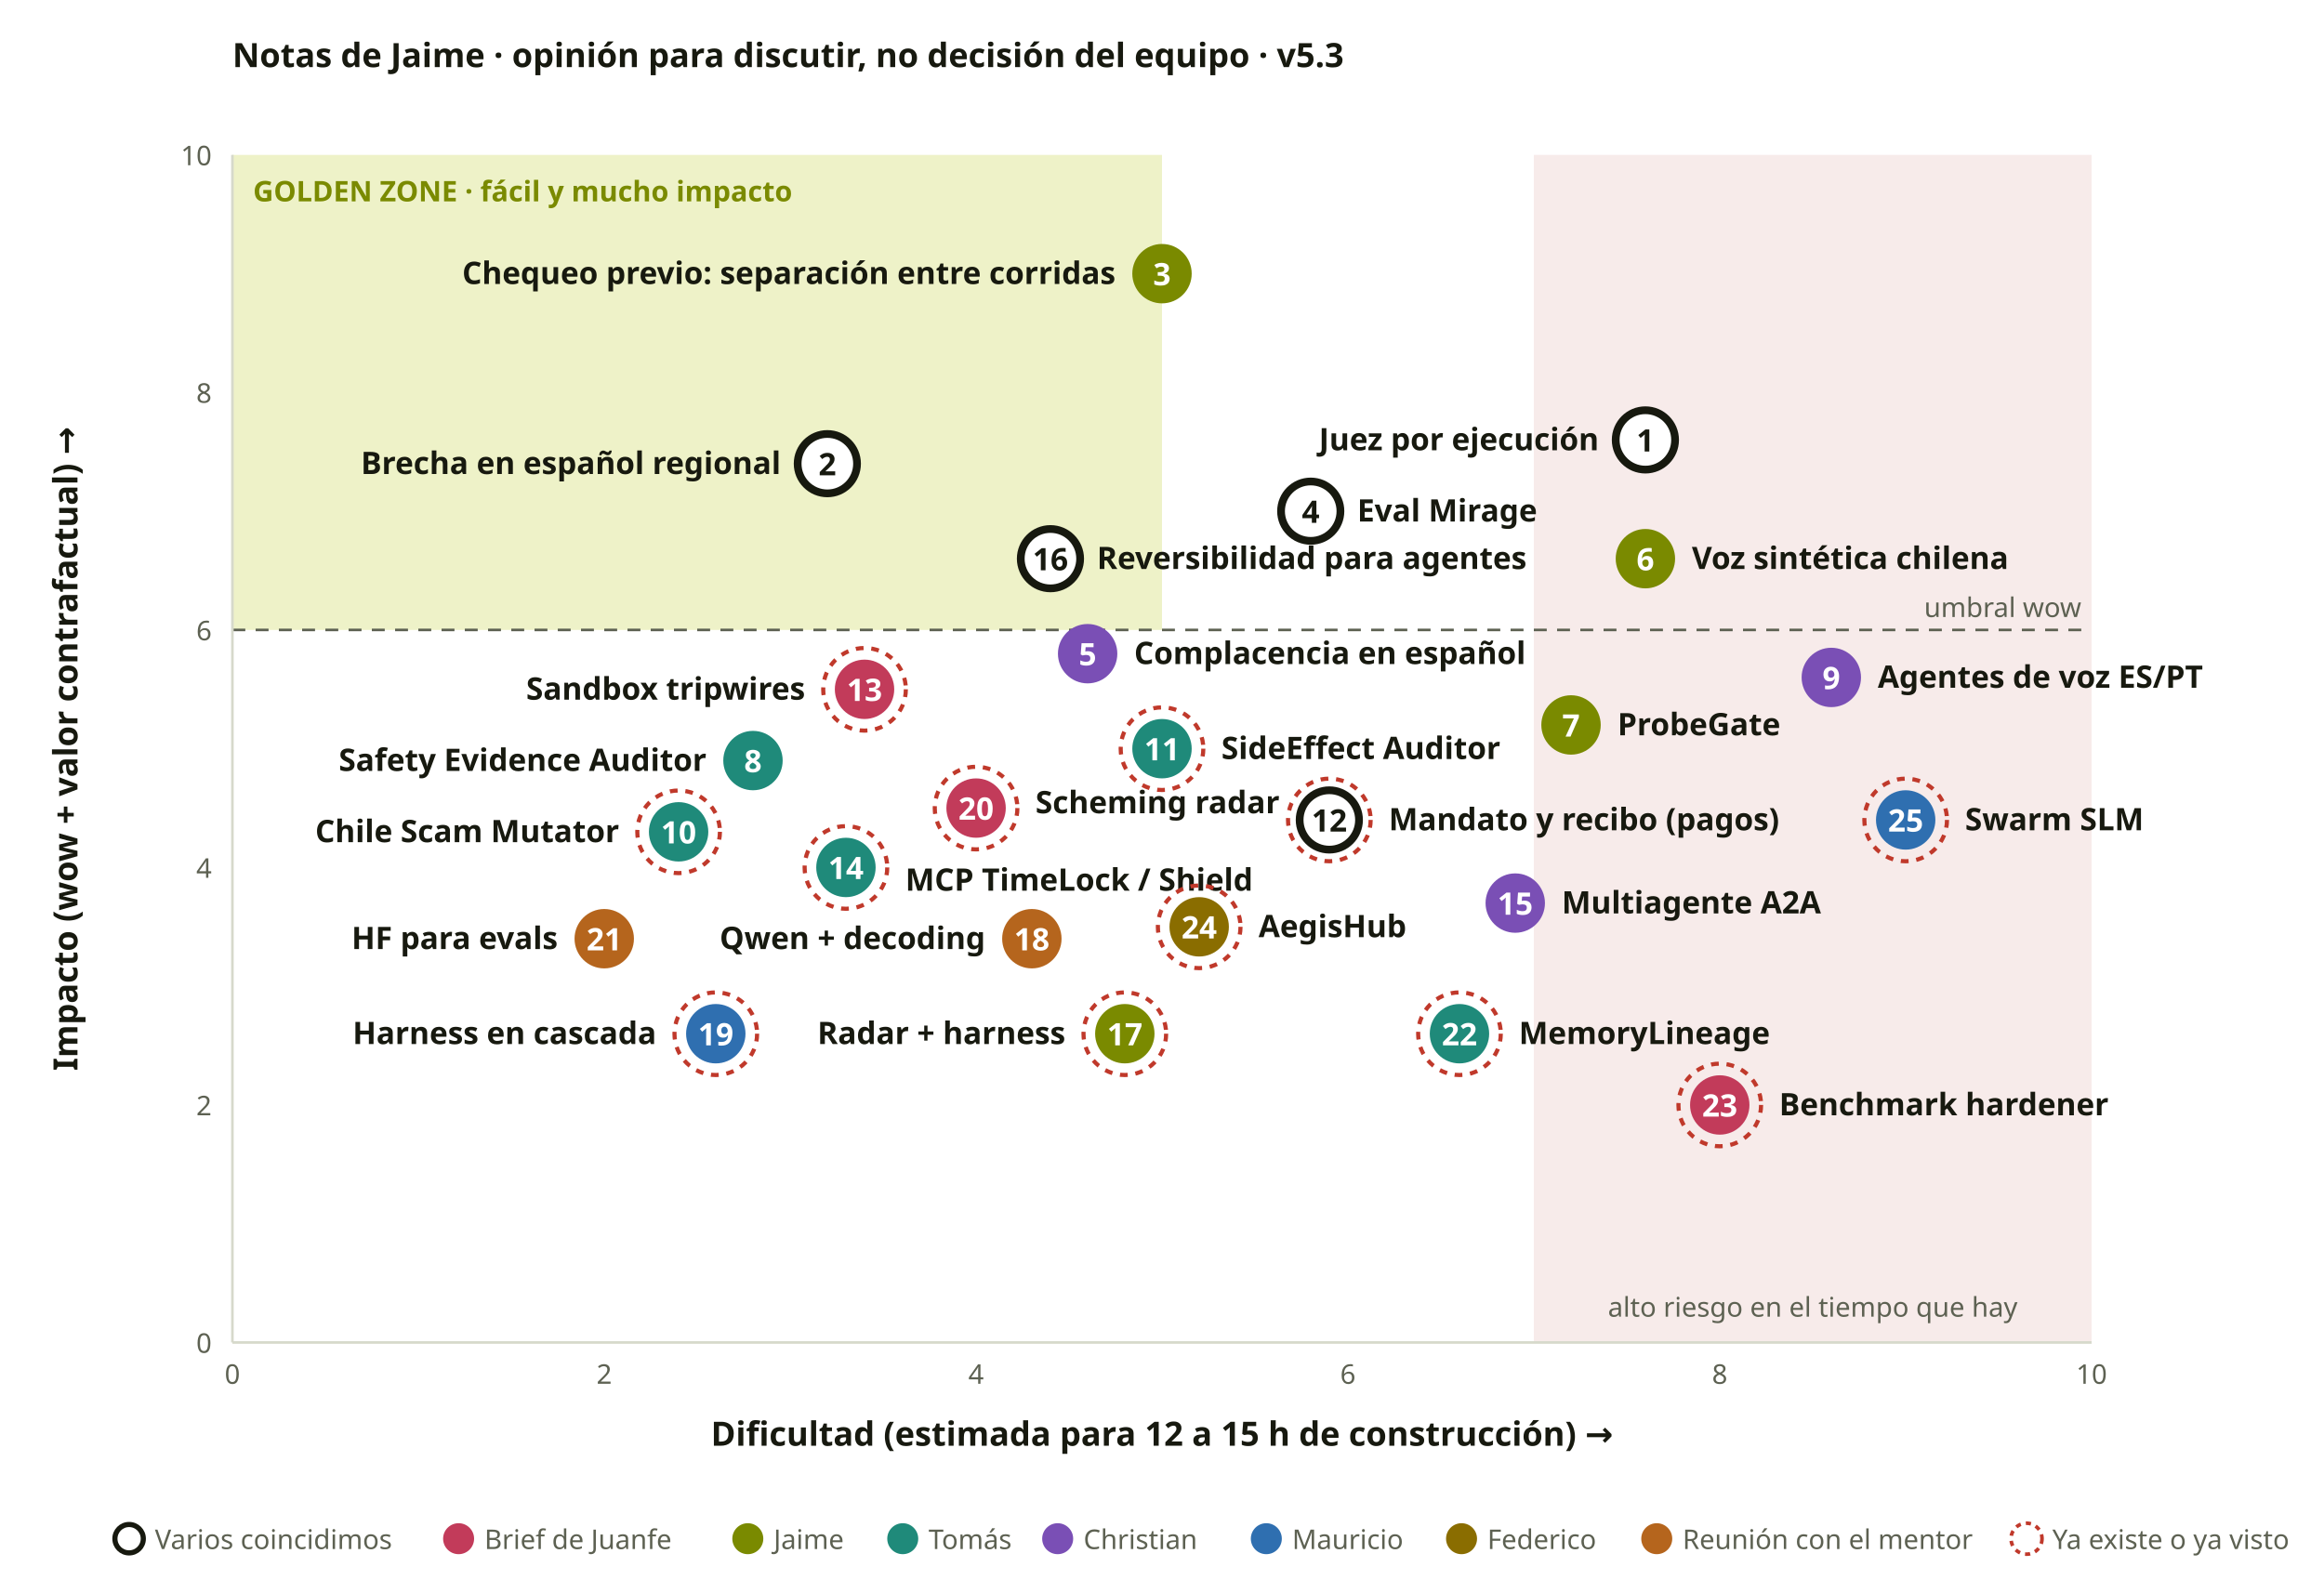
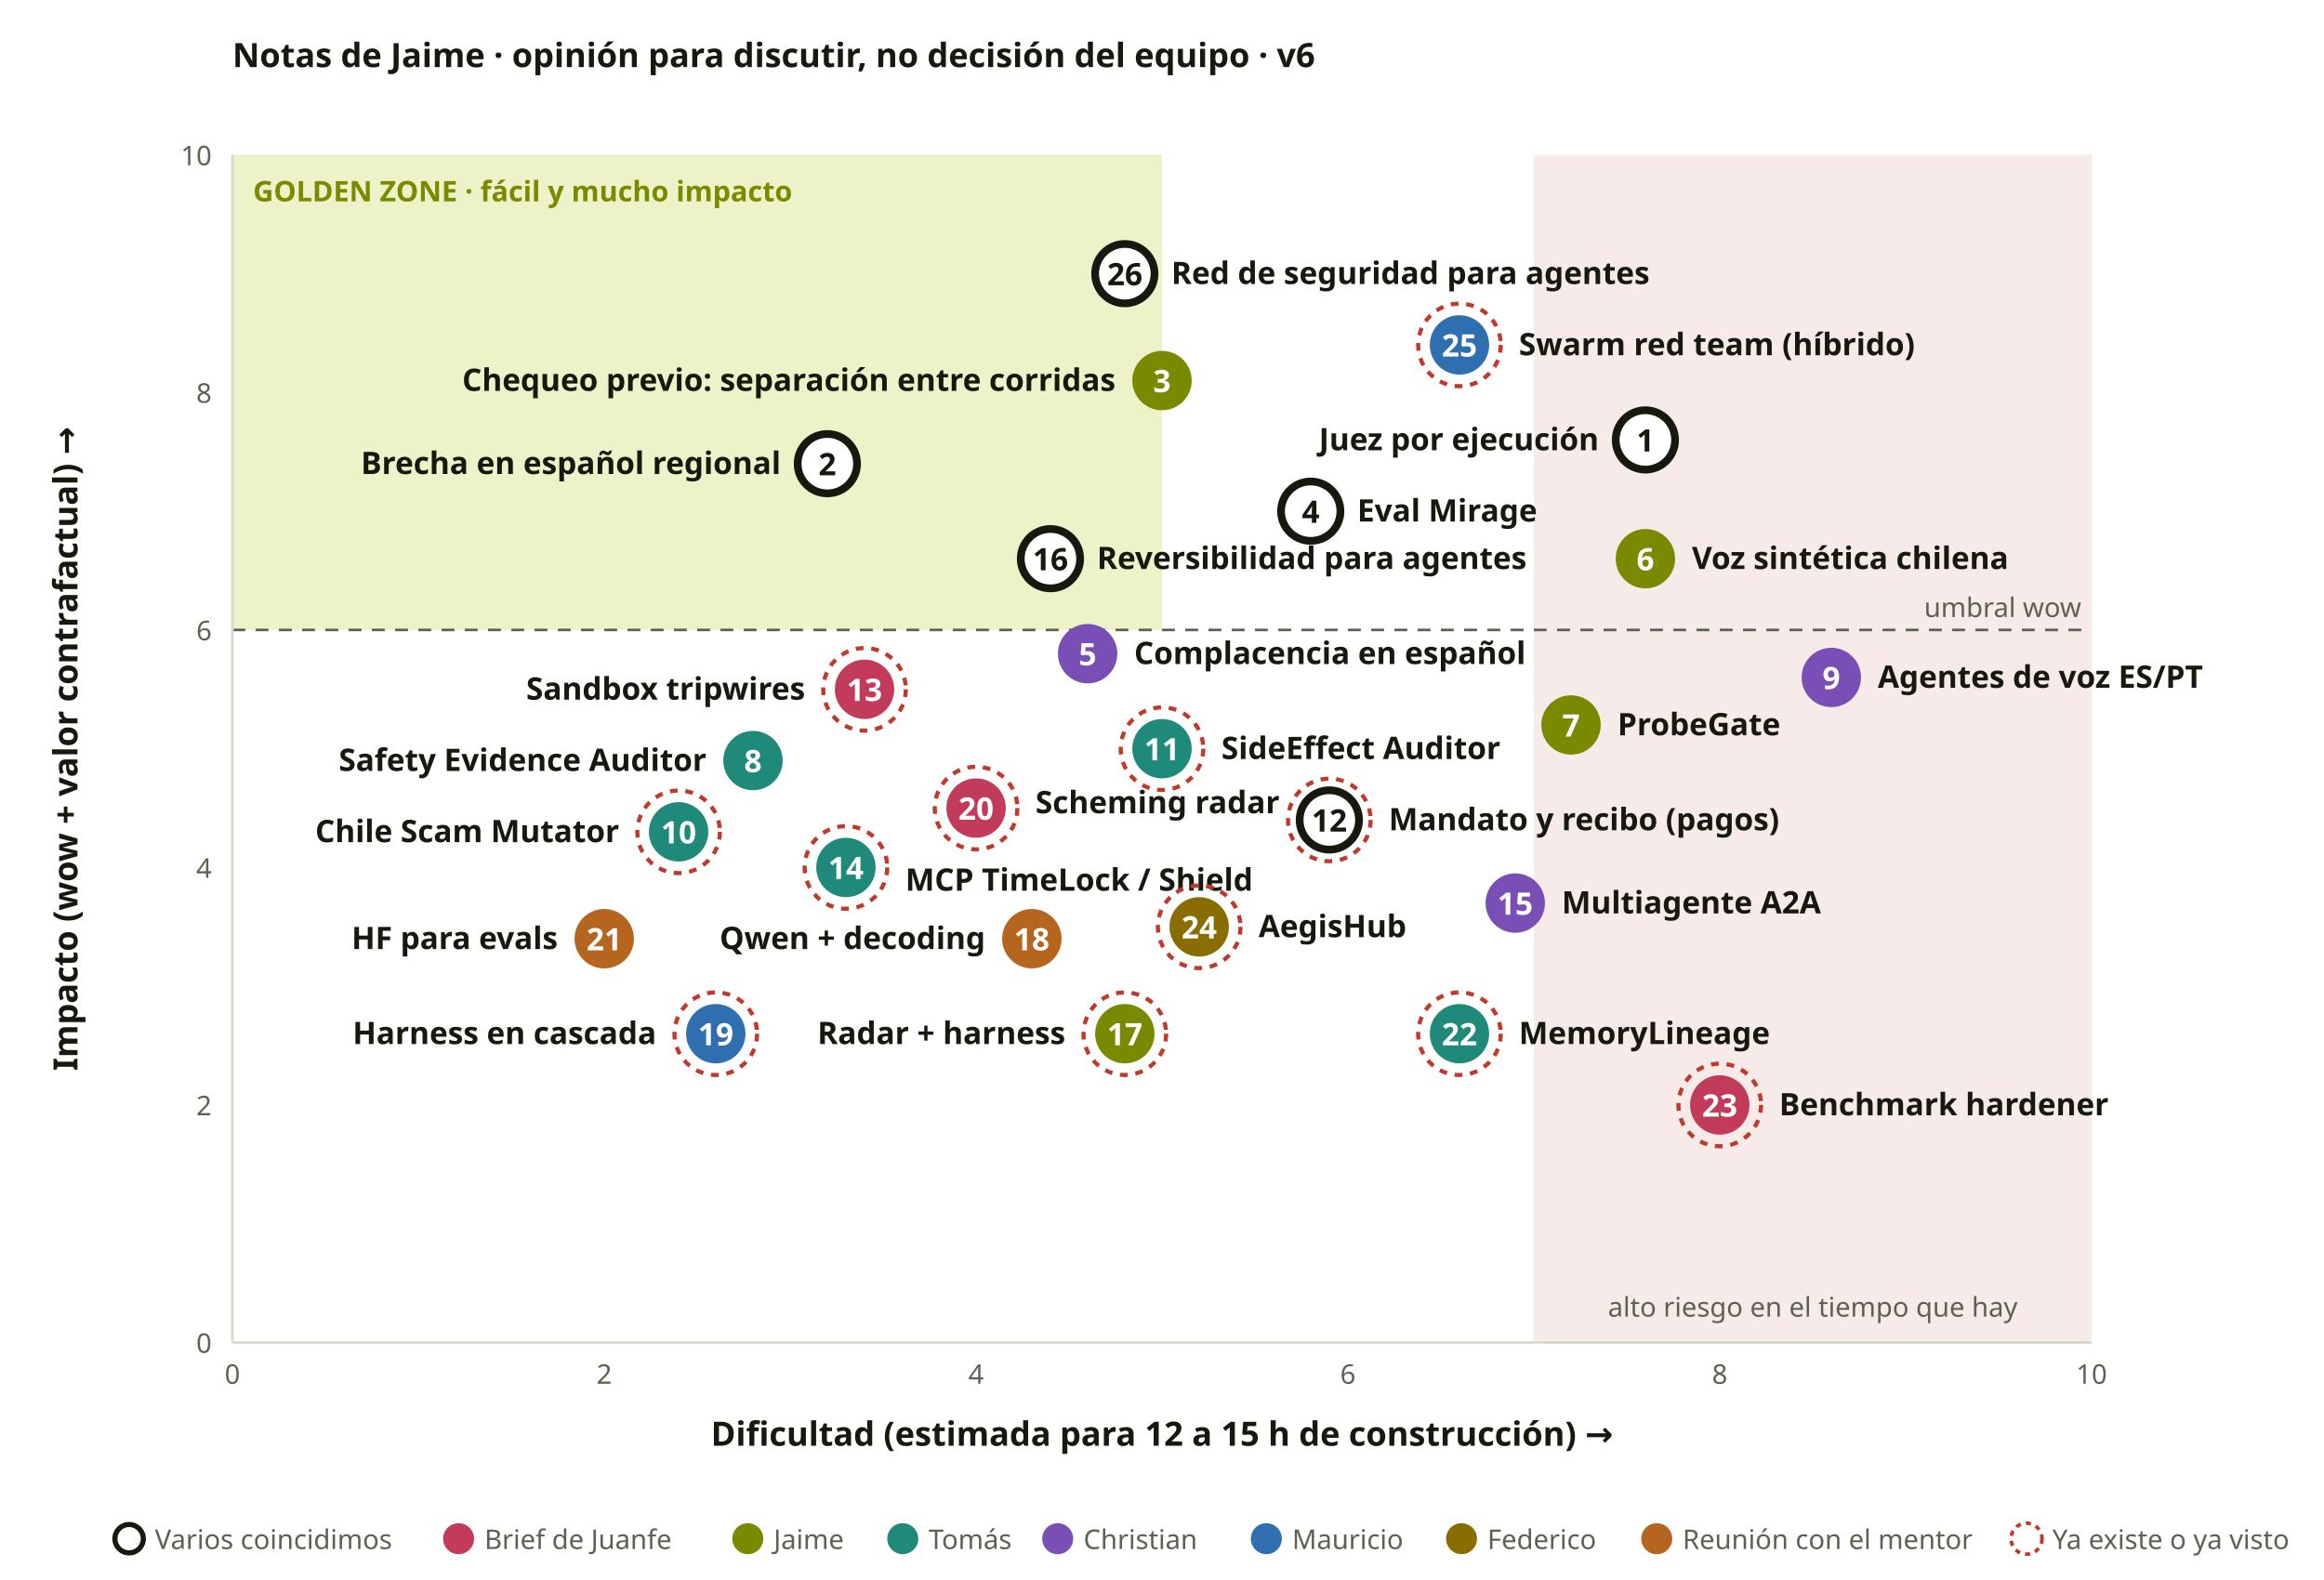
<svg xmlns="http://www.w3.org/2000/svg" width="900" height="612" viewBox="0 0 900 612" font-family="sans-serif">
  <rect width="900" height="612" fill="#ffffff" />
-   <text x="90" y="26" fill="#17190f" font-size="13" font-weight="700">Notas de Jaime · opinión para discutir, no decisión del equipo · v5.3</text>
+   <text x="90" y="26" fill="#17190f" font-size="13" font-weight="700">Notas de Jaime · opinión para discutir, no decisión del equipo · v6</text>
  <rect x="90" y="60" width="360" height="184" fill="#eef2c8" />
  <text x="98" y="78" fill="#7a8a00" font-size="11" font-weight="700">GOLDEN ZONE · fácil y mucho impacto</text>
  <rect x="594" y="60" width="216" height="460" fill="#f3e3e1" opacity=".7" />
  <text x="702.0" y="510" text-anchor="middle" fill="#5d6152" font-size="10.5">alto riesgo en el tiempo que hay</text>
  <line x1="90" y1="244" x2="810" y2="244" stroke="#5d6152" stroke-dasharray="5 4" />
  <text x="806" y="239" text-anchor="end" fill="#5d6152" font-size="10.5">umbral wow</text>
  <line x1="90" y1="520" x2="810" y2="520" stroke="#d6d9cb" />
  <line x1="90" y1="60" x2="90" y2="520" stroke="#d6d9cb" />
  <text x="90" y="536" text-anchor="middle" fill="#5d6152" font-size="10.5">0</text>
  <text x="82" y="524" text-anchor="end" fill="#5d6152" font-size="10.5">0</text>
  <text x="234" y="536" text-anchor="middle" fill="#5d6152" font-size="10.5">2</text>
  <text x="82" y="432" text-anchor="end" fill="#5d6152" font-size="10.5">2</text>
  <text x="378" y="536" text-anchor="middle" fill="#5d6152" font-size="10.5">4</text>
  <text x="82" y="340" text-anchor="end" fill="#5d6152" font-size="10.5">4</text>
  <text x="522" y="536" text-anchor="middle" fill="#5d6152" font-size="10.5">6</text>
  <text x="82" y="248" text-anchor="end" fill="#5d6152" font-size="10.5">6</text>
  <text x="666" y="536" text-anchor="middle" fill="#5d6152" font-size="10.5">8</text>
  <text x="82" y="156" text-anchor="end" fill="#5d6152" font-size="10.5">8</text>
  <text x="810" y="536" text-anchor="middle" fill="#5d6152" font-size="10.5">10</text>
  <text x="82" y="64" text-anchor="end" fill="#5d6152" font-size="10.5">10</text>
  <text x="450.0" y="560" text-anchor="middle" fill="#17190f" font-size="13" font-weight="700">Dificultad (estimada para 12 a 15 h de construcción) →</text>
  <text x="30" y="290.0" text-anchor="middle" fill="#17190f" font-size="13" font-weight="700" transform="rotate(-90 30 290.0)">Impacto (wow + valor contrafactual) →</text>
  <g font-size="12" font-weight="700">
    <circle cx="637.2" cy="170.4" r="11.5" fill="#ffffff" stroke="#17190f" stroke-width="3" />
    <text x="637.2" y="174.9" text-anchor="middle" fill="#17190f">1</text>
    <text x="619.2" y="174.4" text-anchor="end" fill="#17190f">Juez por ejecución</text>
    <circle cx="320.4" cy="179.6" r="11.5" fill="#ffffff" stroke="#17190f" stroke-width="3" />
    <text x="320.4" y="184.1" text-anchor="middle" fill="#17190f">2</text>
    <text x="302.4" y="183.6" text-anchor="end" fill="#17190f">Brecha en español regional</text>
-     <circle cx="450.0" cy="106.0" r="11.5" fill="#7a8a00" />
-     <text x="450.0" y="110.5" text-anchor="middle" fill="#ffffff">3</text>
-     <text x="432.0" y="110.0" text-anchor="end" fill="#17190f">Chequeo previo: separación entre corridas</text>
+     <circle cx="450.0" cy="147.4" r="11.5" fill="#7a8a00" />
+     <text x="450.0" y="151.9" text-anchor="middle" fill="#ffffff">3</text>
+     <text x="432.0" y="151.4" text-anchor="end" fill="#17190f">Chequeo previo: separación entre corridas</text>
    <circle cx="507.6" cy="198.0" r="11.5" fill="#ffffff" stroke="#17190f" stroke-width="3" />
    <text x="507.6" y="202.5" text-anchor="middle" fill="#17190f">4</text>
    <text x="525.6" y="202.0" fill="#17190f">Eval Mirage</text>
    <circle cx="421.2" cy="253.2" r="11.5" fill="#7a4fb5" />
    <text x="421.2" y="257.7" text-anchor="middle" fill="#ffffff">5</text>
    <text x="439.2" y="257.2" fill="#17190f">Complacencia en español</text>
    <circle cx="637.2" cy="216.4" r="11.5" fill="#7a8a00" />
    <text x="637.2" y="220.9" text-anchor="middle" fill="#ffffff">6</text>
    <text x="655.2" y="220.4" fill="#17190f">Voz sintética chilena</text>
    <circle cx="608.4" cy="280.8" r="11.5" fill="#7a8a00" />
    <text x="608.4" y="285.3" text-anchor="middle" fill="#ffffff">7</text>
    <text x="626.4" y="284.8" fill="#17190f">ProbeGate</text>
    <circle cx="291.6" cy="294.6" r="11.5" fill="#1f8a7a" />
    <text x="291.6" y="299.1" text-anchor="middle" fill="#ffffff">8</text>
    <text x="273.6" y="298.6" text-anchor="end" fill="#17190f">Safety Evidence Auditor</text>
    <circle cx="709.2" cy="262.4" r="11.5" fill="#7a4fb5" />
    <text x="709.2" y="266.9" text-anchor="middle" fill="#ffffff">9</text>
    <text x="727.2" y="266.4" fill="#17190f">Agentes de voz ES/PT</text>
    <circle cx="262.8" cy="322.2" r="16" fill="none" stroke="#c0392b" stroke-width="1.6" stroke-dasharray="3 3" />
    <circle cx="262.8" cy="322.2" r="11.5" fill="#1f8a7a" />
    <text x="262.8" y="326.7" text-anchor="middle" fill="#ffffff">10</text>
    <text x="239.8" y="326.2" text-anchor="end" fill="#17190f">Chile Scam Mutator</text>
    <circle cx="450.0" cy="290.0" r="16" fill="none" stroke="#c0392b" stroke-width="1.6" stroke-dasharray="3 3" />
    <circle cx="450.0" cy="290.0" r="11.5" fill="#1f8a7a" />
    <text x="450.0" y="294.5" text-anchor="middle" fill="#ffffff">11</text>
    <text x="473.0" y="294.0" fill="#17190f">SideEffect Auditor</text>
    <circle cx="514.8" cy="317.6" r="16" fill="none" stroke="#c0392b" stroke-width="1.6" stroke-dasharray="3 3" />
    <circle cx="514.8" cy="317.6" r="11.5" fill="#ffffff" stroke="#17190f" stroke-width="3" />
    <text x="514.8" y="322.1" text-anchor="middle" fill="#17190f">12</text>
    <text x="537.8" y="321.6" fill="#17190f">Mandato y recibo (pagos)</text>
    <circle cx="334.8" cy="267.0" r="16" fill="none" stroke="#c0392b" stroke-width="1.6" stroke-dasharray="3 3" />
    <circle cx="334.8" cy="267.0" r="11.5" fill="#c23b5a" />
    <text x="334.8" y="271.5" text-anchor="middle" fill="#ffffff">13</text>
    <text x="311.8" y="271.0" text-anchor="end" fill="#17190f">Sandbox tripwires</text>
    <circle cx="327.6" cy="336.0" r="16" fill="none" stroke="#c0392b" stroke-width="1.6" stroke-dasharray="3 3" />
    <circle cx="327.6" cy="336.0" r="11.5" fill="#1f8a7a" />
    <text x="327.6" y="340.5" text-anchor="middle" fill="#ffffff">14</text>
    <text x="350.6" y="345.0" fill="#17190f">MCP TimeLock / Shield</text>
    <circle cx="586.8" cy="349.8" r="11.5" fill="#7a4fb5" />
    <text x="586.8" y="354.3" text-anchor="middle" fill="#ffffff">15</text>
    <text x="604.8" y="353.8" fill="#17190f">Multiagente A2A</text>
    <circle cx="406.8" cy="216.4" r="11.5" fill="#ffffff" stroke="#17190f" stroke-width="3" />
    <text x="406.8" y="220.9" text-anchor="middle" fill="#17190f">16</text>
    <text x="424.8" y="220.4" fill="#17190f">Reversibilidad para agentes</text>
    <circle cx="435.6" cy="400.4" r="16" fill="none" stroke="#c0392b" stroke-width="1.6" stroke-dasharray="3 3" />
    <circle cx="435.6" cy="400.4" r="11.5" fill="#7a8a00" />
    <text x="435.6" y="404.9" text-anchor="middle" fill="#ffffff">17</text>
    <text x="412.6" y="404.4" text-anchor="end" fill="#17190f">Radar + harness</text>
    <circle cx="399.6" cy="363.6" r="11.5" fill="#b5651d" />
    <text x="399.6" y="368.1" text-anchor="middle" fill="#ffffff">18</text>
    <text x="381.6" y="367.6" text-anchor="end" fill="#17190f">Qwen + decoding</text>
    <circle cx="277.2" cy="400.4" r="16" fill="none" stroke="#c0392b" stroke-width="1.6" stroke-dasharray="3 3" />
    <circle cx="277.2" cy="400.4" r="11.5" fill="#2f6fb0" />
    <text x="277.2" y="404.9" text-anchor="middle" fill="#ffffff">19</text>
    <text x="254.2" y="404.4" text-anchor="end" fill="#17190f">Harness en cascada</text>
    <circle cx="378.0" cy="313.0" r="16" fill="none" stroke="#c0392b" stroke-width="1.6" stroke-dasharray="3 3" />
    <circle cx="378.0" cy="313.0" r="11.5" fill="#c23b5a" />
    <text x="378.0" y="317.5" text-anchor="middle" fill="#ffffff">20</text>
    <text x="401.0" y="315.0" fill="#17190f">Scheming radar</text>
    <circle cx="234.0" cy="363.6" r="11.5" fill="#b5651d" />
    <text x="234.0" y="368.1" text-anchor="middle" fill="#ffffff">21</text>
    <text x="216.0" y="367.6" text-anchor="end" fill="#17190f">HF para evals</text>
    <circle cx="565.2" cy="400.4" r="16" fill="none" stroke="#c0392b" stroke-width="1.6" stroke-dasharray="3 3" />
    <circle cx="565.2" cy="400.4" r="11.5" fill="#1f8a7a" />
    <text x="565.2" y="404.9" text-anchor="middle" fill="#ffffff">22</text>
    <text x="588.2" y="404.4" fill="#17190f">MemoryLineage</text>
    <circle cx="666.0" cy="428.0" r="16" fill="none" stroke="#c0392b" stroke-width="1.6" stroke-dasharray="3 3" />
    <circle cx="666.0" cy="428.0" r="11.5" fill="#c23b5a" />
    <text x="666.0" y="432.5" text-anchor="middle" fill="#ffffff">23</text>
    <text x="689.0" y="432.0" fill="#17190f">Benchmark hardener</text>
    <circle cx="464.4" cy="359.0" r="16" fill="none" stroke="#c0392b" stroke-width="1.6" stroke-dasharray="3 3" />
    <circle cx="464.4" cy="359.0" r="11.5" fill="#8a6d00" />
    <text x="464.4" y="363.5" text-anchor="middle" fill="#ffffff">24</text>
    <text x="487.4" y="363.0" fill="#17190f">AegisHub</text>
-     <circle cx="738.0" cy="317.6" r="16" fill="none" stroke="#c0392b" stroke-width="1.6" stroke-dasharray="3 3" />
-     <circle cx="738.0" cy="317.6" r="11.5" fill="#2f6fb0" />
-     <text x="738.0" y="322.1" text-anchor="middle" fill="#ffffff">25</text>
-     <text x="761.0" y="321.6" fill="#17190f">Swarm SLM</text>
+     <circle cx="565.2" cy="133.6" r="16" fill="none" stroke="#c0392b" stroke-width="1.6" stroke-dasharray="3 3" />
+     <circle cx="565.2" cy="133.6" r="11.5" fill="#2f6fb0" />
+     <text x="565.2" y="138.1" text-anchor="middle" fill="#ffffff">25</text>
+     <text x="588.2" y="137.6" fill="#17190f">Swarm red team (híbrido)</text>
+     <circle cx="435.6" cy="106.0" r="11.5" fill="#ffffff" stroke="#17190f" stroke-width="3" />
+     <text x="435.6" y="110.5" text-anchor="middle" fill="#17190f">26</text>
+     <text x="453.6" y="110.0" fill="#17190f">Red de seguridad para agentes</text>
  </g>
  <circle cx="50" cy="596" r="5.5" fill="#ffffff" stroke="#17190f" stroke-width="2" />
  <text x="60" y="600" fill="#5d6152" font-size="10.5">Varios coincidimos</text>
  <circle cx="177.6" cy="596" r="6" fill="#c23b5a" />
  <text x="187.6" y="600" fill="#5d6152" font-size="10.5">Brief de Juanfe</text>
  <circle cx="289.6" cy="596" r="6" fill="#7a8a00" />
  <text x="299.6" y="600" fill="#5d6152" font-size="10.5">Jaime</text>
  <circle cx="349.6" cy="596" r="6" fill="#1f8a7a" />
  <text x="359.6" y="600" fill="#5d6152" font-size="10.5">Tomás</text>
  <circle cx="409.6" cy="596" r="6" fill="#7a4fb5" />
  <text x="419.6" y="600" fill="#5d6152" font-size="10.5">Christian</text>
  <circle cx="490.4" cy="596" r="6" fill="#2f6fb0" />
  <text x="500.4" y="600" fill="#5d6152" font-size="10.5">Mauricio</text>
  <circle cx="566.0" cy="596" r="6" fill="#8a6d00" />
  <text x="576.0" y="600" fill="#5d6152" font-size="10.5">Federico</text>
  <circle cx="641.6" cy="596" r="6" fill="#b5651d" />
  <text x="651.6" y="600" fill="#5d6152" font-size="10.5">Reunión con el mentor</text>
  <circle cx="784.8" cy="596" r="6" fill="none" stroke="#c0392b" stroke-width="1.4" stroke-dasharray="2 2" />
  <text x="794.8" y="600" fill="#5d6152" font-size="10.5">Ya existe o ya visto</text>
</svg>
